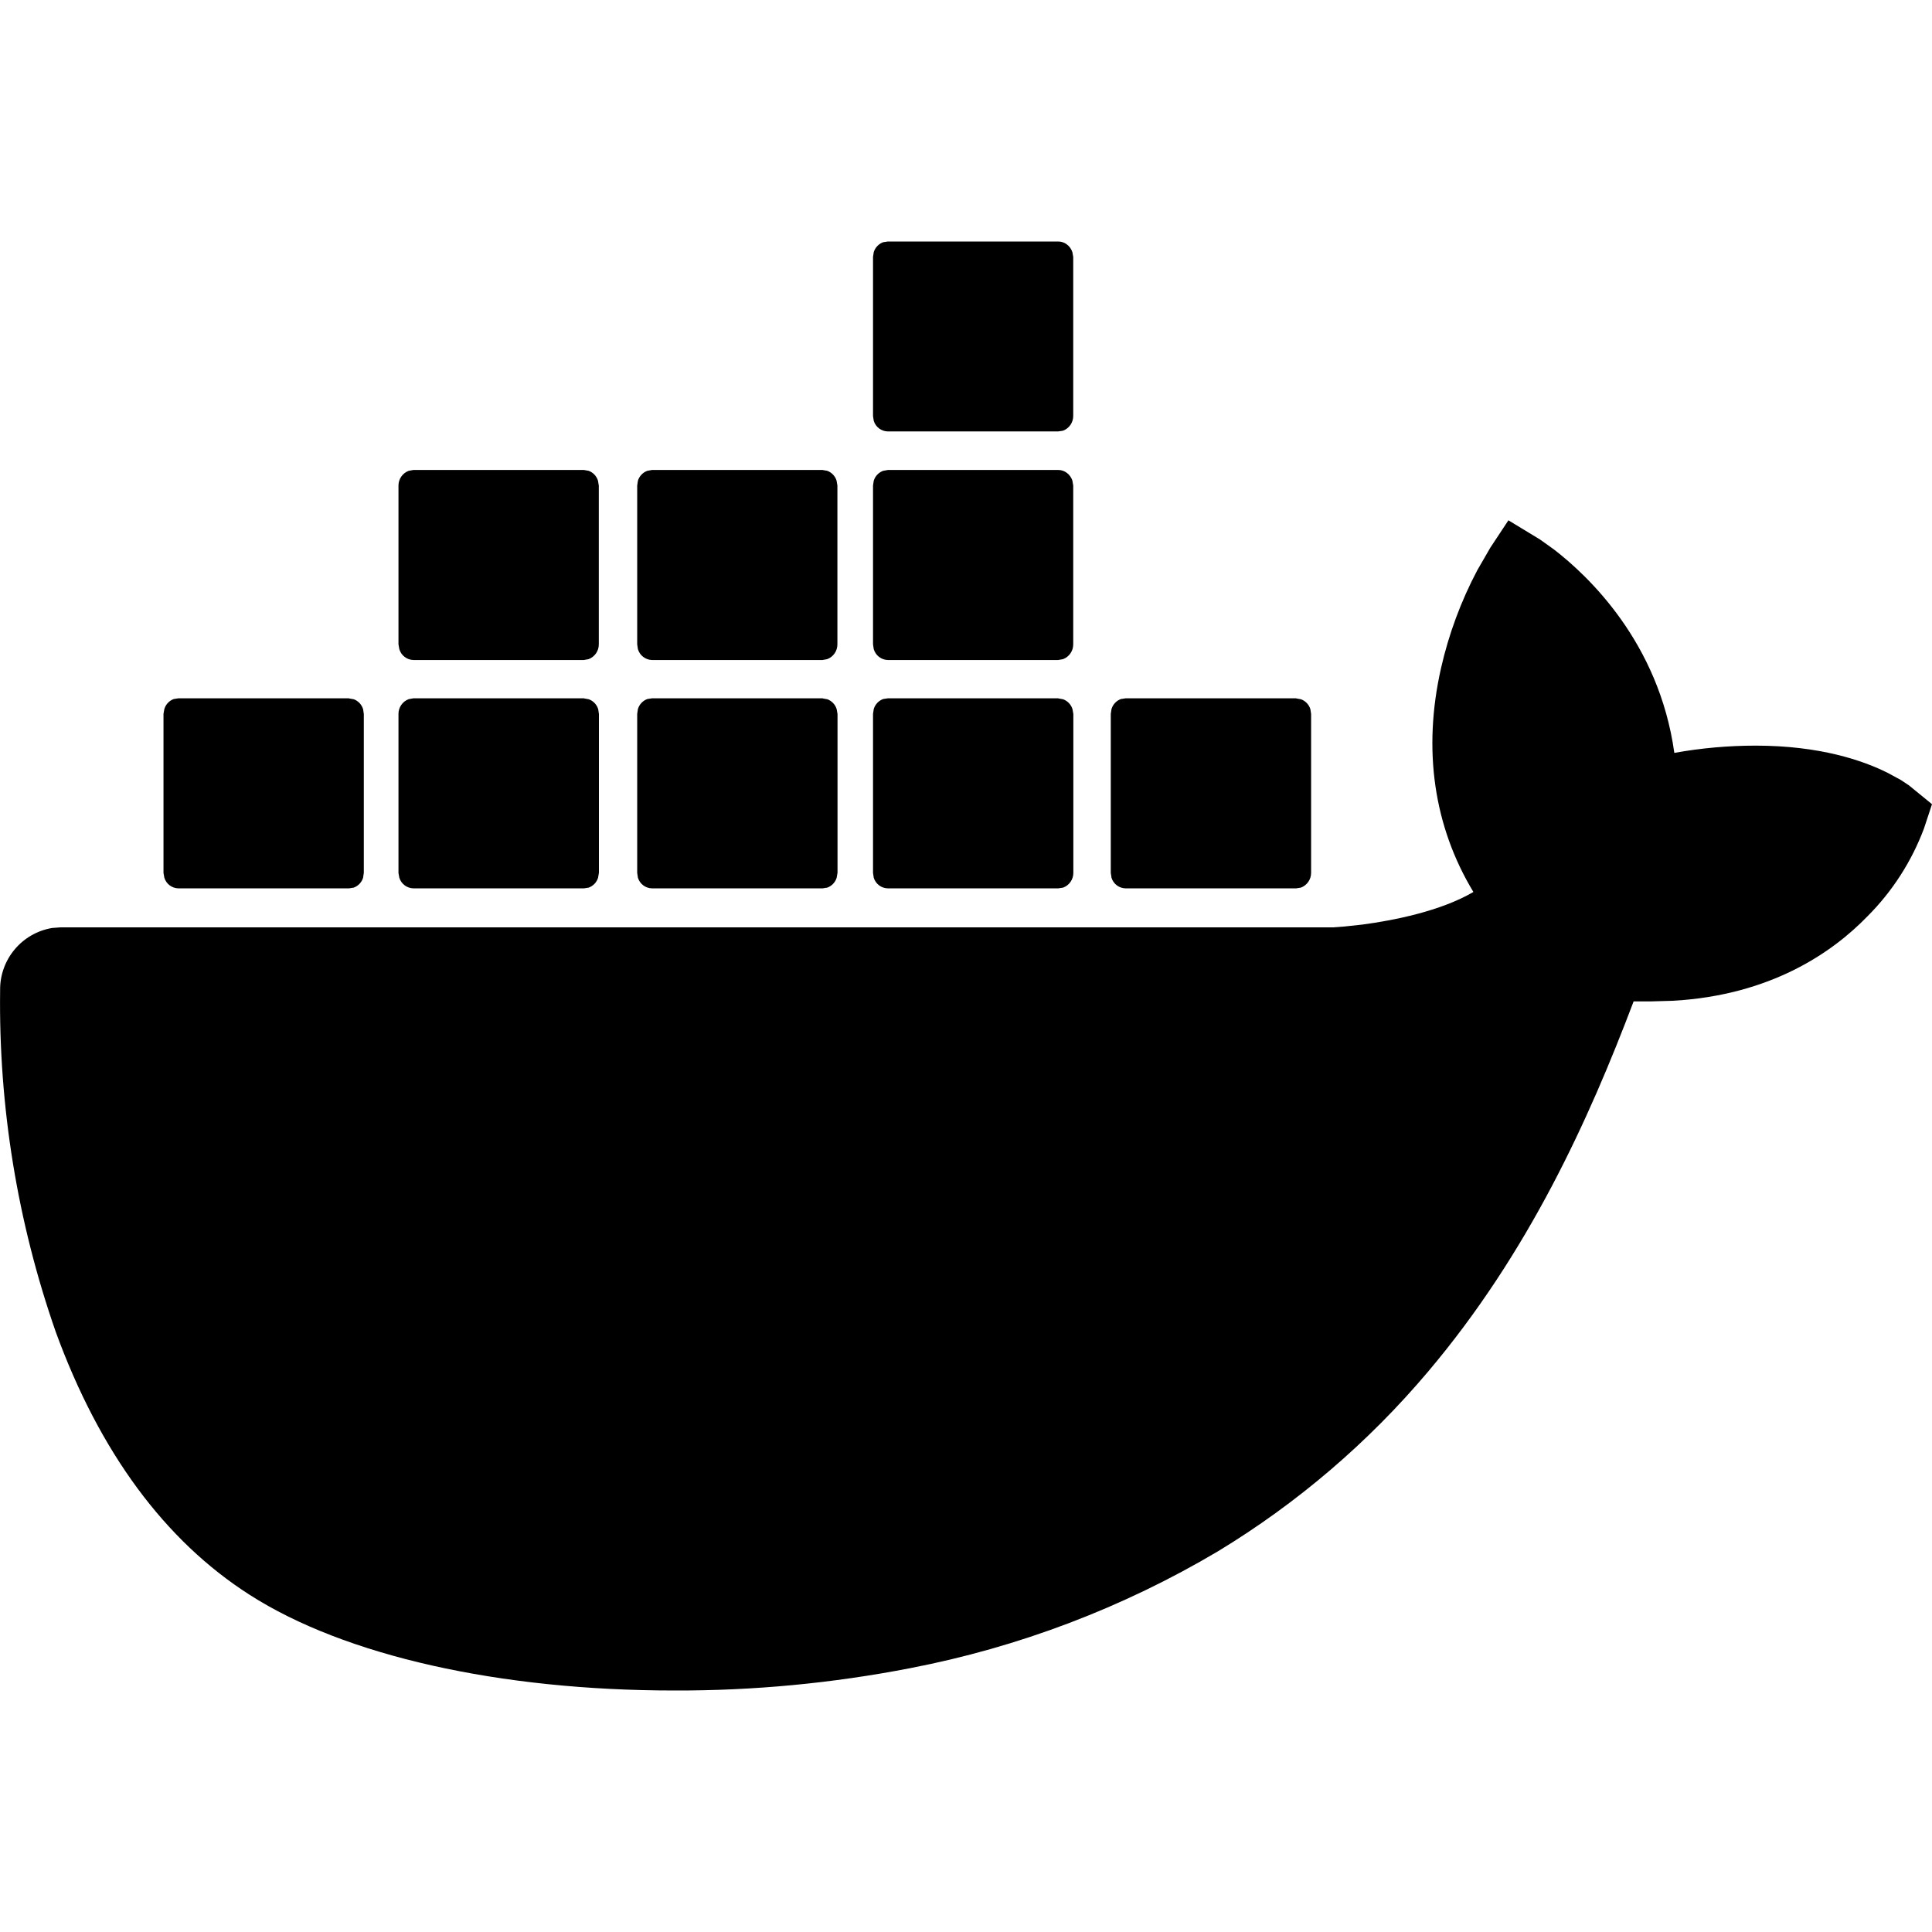
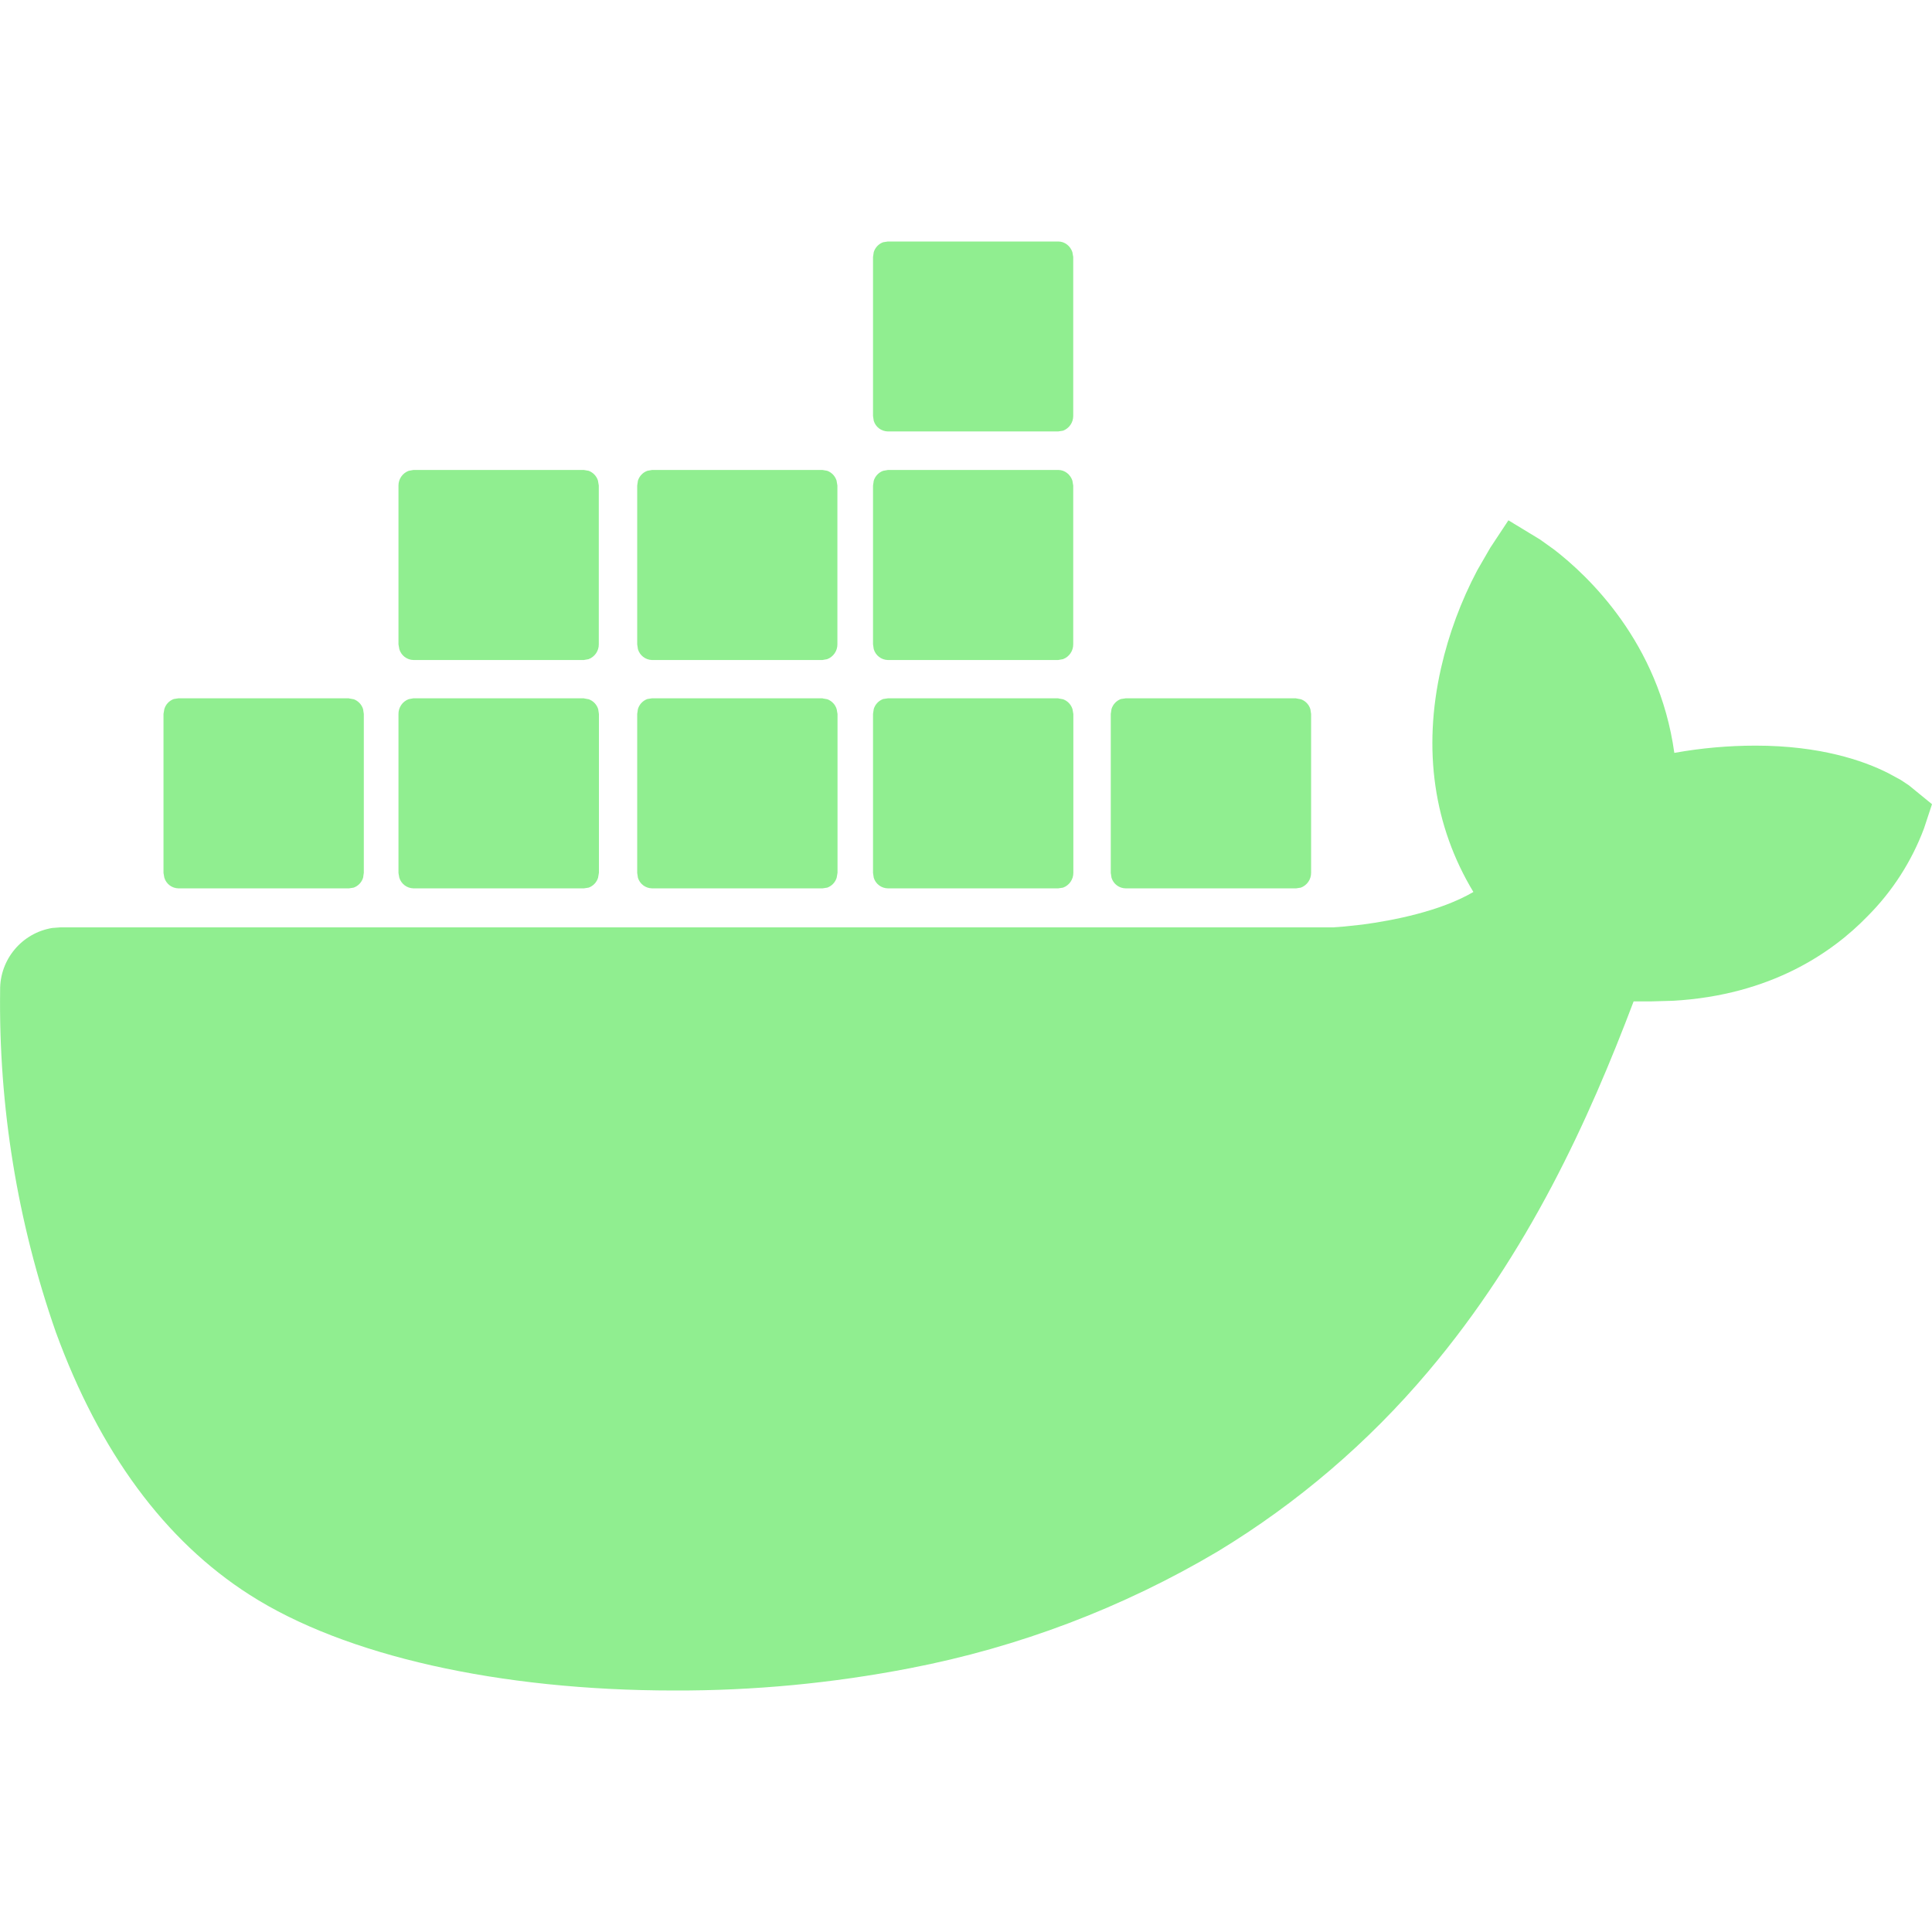
<svg xmlns="http://www.w3.org/2000/svg" width="800px" height="800px" viewBox="0 0 16 16" fill="none">
-   <path fill="#000000" d="M12.342 4.536l.15-.227.262.159.116.083c.28.216.869.768.996 1.684.223-.04.448-.06.673-.06.534 0 .893.124 1.097.227l.105.057.068.045.191.156-.066.2a2.044 2.044 0 01-.47.73c-.29.299-.8.652-1.609.698l-.178.005h-.148c-.37.977-.867 2.078-1.702 3.066a7.081 7.081 0 01-1.74 1.488 7.941 7.941 0 01-2.549.968c-.644.125-1.298.187-1.953.185-1.45 0-2.73-.288-3.517-.792-.703-.449-1.243-1.182-1.606-2.177a8.25 8.25 0 01-.461-2.83.516.516 0 01.432-.516l.068-.005h10.54l.092-.007.149-.016c.256-.034.646-.11.92-.27-.328-.543-.421-1.178-.268-1.854a3.3 3.3 0 01.3-.81l.108-.187zM2.89 5.784l.04.007a.127.127 0 01.077.082l.006.04v1.315l-.006.041a.127.127 0 01-.078.082l-.039.006H1.478a.124.124 0 01-.117-.088l-.007-.04V5.912l.007-.04a.127.127 0 01.078-.083l.039-.006H2.89zm1.947 0l.039.007a.127.127 0 01.078.082l.006.04v1.315l-.007.041a.127.127 0 01-.078.082l-.039.006H3.424a.125.125 0 01-.117-.088L3.3 7.23V5.913a.13.13 0 01.085-.123l.039-.007h1.413zm1.976 0l.039.007a.127.127 0 01.077.082l.007.04v1.315l-.007.041a.127.127 0 01-.078.082l-.039.006H5.4a.124.124 0 01-.117-.088l-.006-.04V5.912l.006-.04a.127.127 0 01.078-.083l.039-.006h1.413zm1.952 0l.039.007a.127.127 0 01.078.082l.007.04v1.315a.13.13 0 01-.085.123l-.04.006H7.353a.124.124 0 01-.117-.088l-.006-.04V5.912l.006-.04a.127.127 0 01.078-.083l.04-.006h1.412zm1.97 0l.039.007a.127.127 0 01.078.082l.006.04v1.315a.13.13 0 01-.085.123l-.039.006H9.322a.124.124 0 01-.117-.088l-.006-.04V5.912l.006-.04a.127.127 0 01.078-.083l.04-.006h1.411zM4.835 3.892l.04.007a.127.127 0 01.077.081l.007.041v1.315a.13.13 0 01-.085.123l-.039.007H3.424a.125.125 0 01-.117-.09l-.007-.04V4.021a.13.13 0 01.085-.122l.039-.007h1.412zm1.976 0l.04.007a.127.127 0 01.077.081l.007.041v1.315a.13.13 0 01-.085.123l-.039.007H5.4a.125.125 0 01-.117-.09l-.006-.04V4.021l.006-.04a.127.127 0 01.078-.082l.039-.007h1.412zm1.953 0c.054 0 .1.037.117.088l.007.041v1.315a.13.13 0 01-.085.123l-.04.007H7.353a.125.125 0 01-.117-.09l-.006-.04V4.021l.006-.04a.127.127 0 01.078-.082l.04-.007h1.412zm0-1.892c.054 0 .1.037.117.088l.007.04v1.316a.13.13 0 01-.085.123l-.04.006H7.353a.124.124 0 01-.117-.088l-.006-.04V2.128l.006-.04a.127.127 0 01.078-.082L7.353 2h1.412z" />
+   <path fill="lightgreen" d="M12.342 4.536l.15-.227.262.159.116.083c.28.216.869.768.996 1.684.223-.04.448-.06.673-.06.534 0 .893.124 1.097.227l.105.057.068.045.191.156-.066.2a2.044 2.044 0 01-.47.73c-.29.299-.8.652-1.609.698l-.178.005h-.148c-.37.977-.867 2.078-1.702 3.066a7.081 7.081 0 01-1.74 1.488 7.941 7.941 0 01-2.549.968c-.644.125-1.298.187-1.953.185-1.45 0-2.73-.288-3.517-.792-.703-.449-1.243-1.182-1.606-2.177a8.25 8.25 0 01-.461-2.83.516.516 0 01.432-.516l.068-.005h10.54l.092-.007.149-.016c.256-.034.646-.11.92-.27-.328-.543-.421-1.178-.268-1.854a3.3 3.3 0 01.3-.81l.108-.187zM2.89 5.784l.04.007a.127.127 0 01.077.082l.006.04v1.315l-.006.041a.127.127 0 01-.078.082l-.039.006H1.478a.124.124 0 01-.117-.088l-.007-.04V5.912l.007-.04a.127.127 0 01.078-.083l.039-.006H2.89zm1.947 0l.039.007a.127.127 0 01.078.082l.006.04v1.315l-.007.041a.127.127 0 01-.078.082l-.039.006H3.424a.125.125 0 01-.117-.088L3.3 7.23V5.913a.13.13 0 01.085-.123l.039-.007h1.413zm1.976 0l.039.007a.127.127 0 01.077.082l.007.04v1.315l-.007.041a.127.127 0 01-.078.082l-.039.006H5.4a.124.124 0 01-.117-.088l-.006-.04V5.912l.006-.04a.127.127 0 01.078-.083l.039-.006h1.413zm1.952 0l.039.007a.127.127 0 01.078.082l.007.04v1.315a.13.13 0 01-.085.123l-.04.006H7.353a.124.124 0 01-.117-.088l-.006-.04V5.912l.006-.04a.127.127 0 01.078-.083l.04-.006h1.412zm1.97 0l.039.007a.127.127 0 01.078.082l.006.04v1.315a.13.13 0 01-.085.123l-.039.006H9.322a.124.124 0 01-.117-.088l-.006-.04V5.912l.006-.04a.127.127 0 01.078-.083l.04-.006h1.411zM4.835 3.892l.04.007a.127.127 0 01.077.081l.007.041v1.315a.13.13 0 01-.085.123l-.039.007H3.424a.125.125 0 01-.117-.09l-.007-.04V4.021a.13.13 0 01.085-.122l.039-.007h1.412zm1.976 0l.04.007a.127.127 0 01.077.081l.007.041v1.315a.13.13 0 01-.085.123l-.039.007H5.4a.125.125 0 01-.117-.09l-.006-.04V4.021l.006-.04a.127.127 0 01.078-.082l.039-.007h1.412zm1.953 0c.054 0 .1.037.117.088l.007.041v1.315a.13.13 0 01-.085.123l-.04.007H7.353a.125.125 0 01-.117-.09l-.006-.04V4.021l.006-.04a.127.127 0 01.078-.082l.04-.007h1.412zm0-1.892c.054 0 .1.037.117.088l.007.04v1.316a.13.13 0 01-.085.123l-.04.006H7.353a.124.124 0 01-.117-.088l-.006-.04V2.128l.006-.04a.127.127 0 01.078-.082L7.353 2h1.412z" />
</svg>
